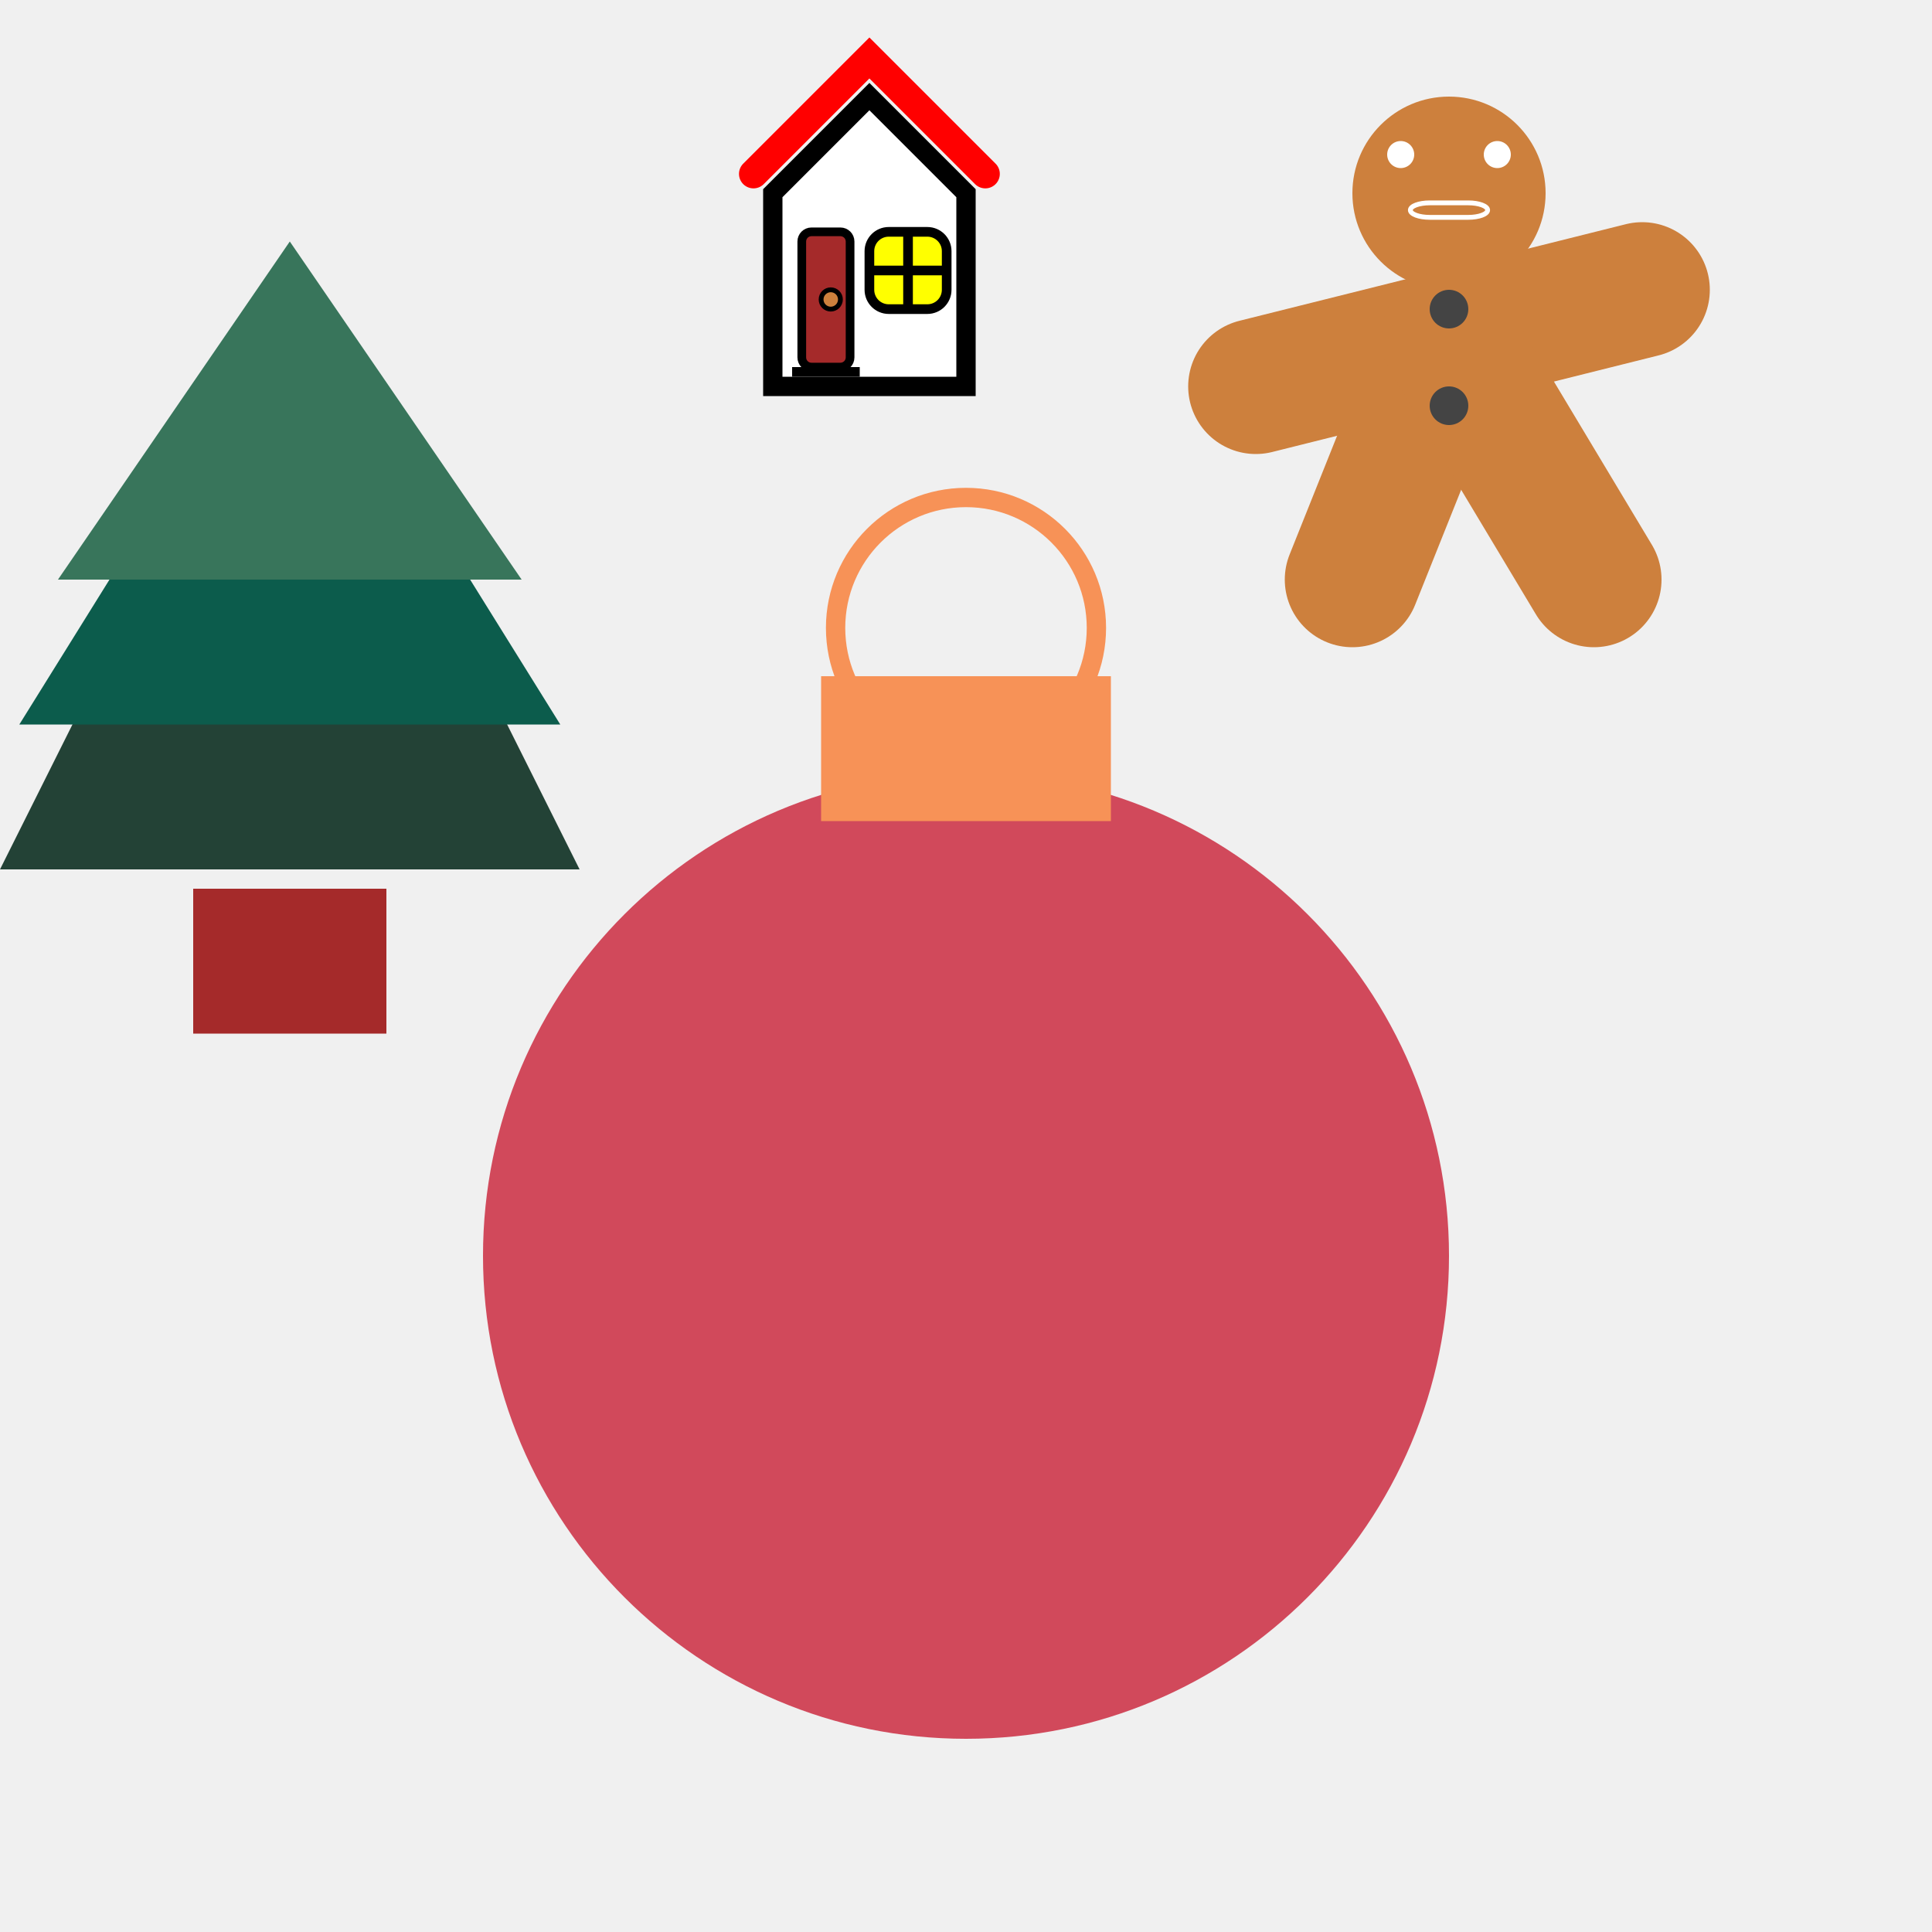
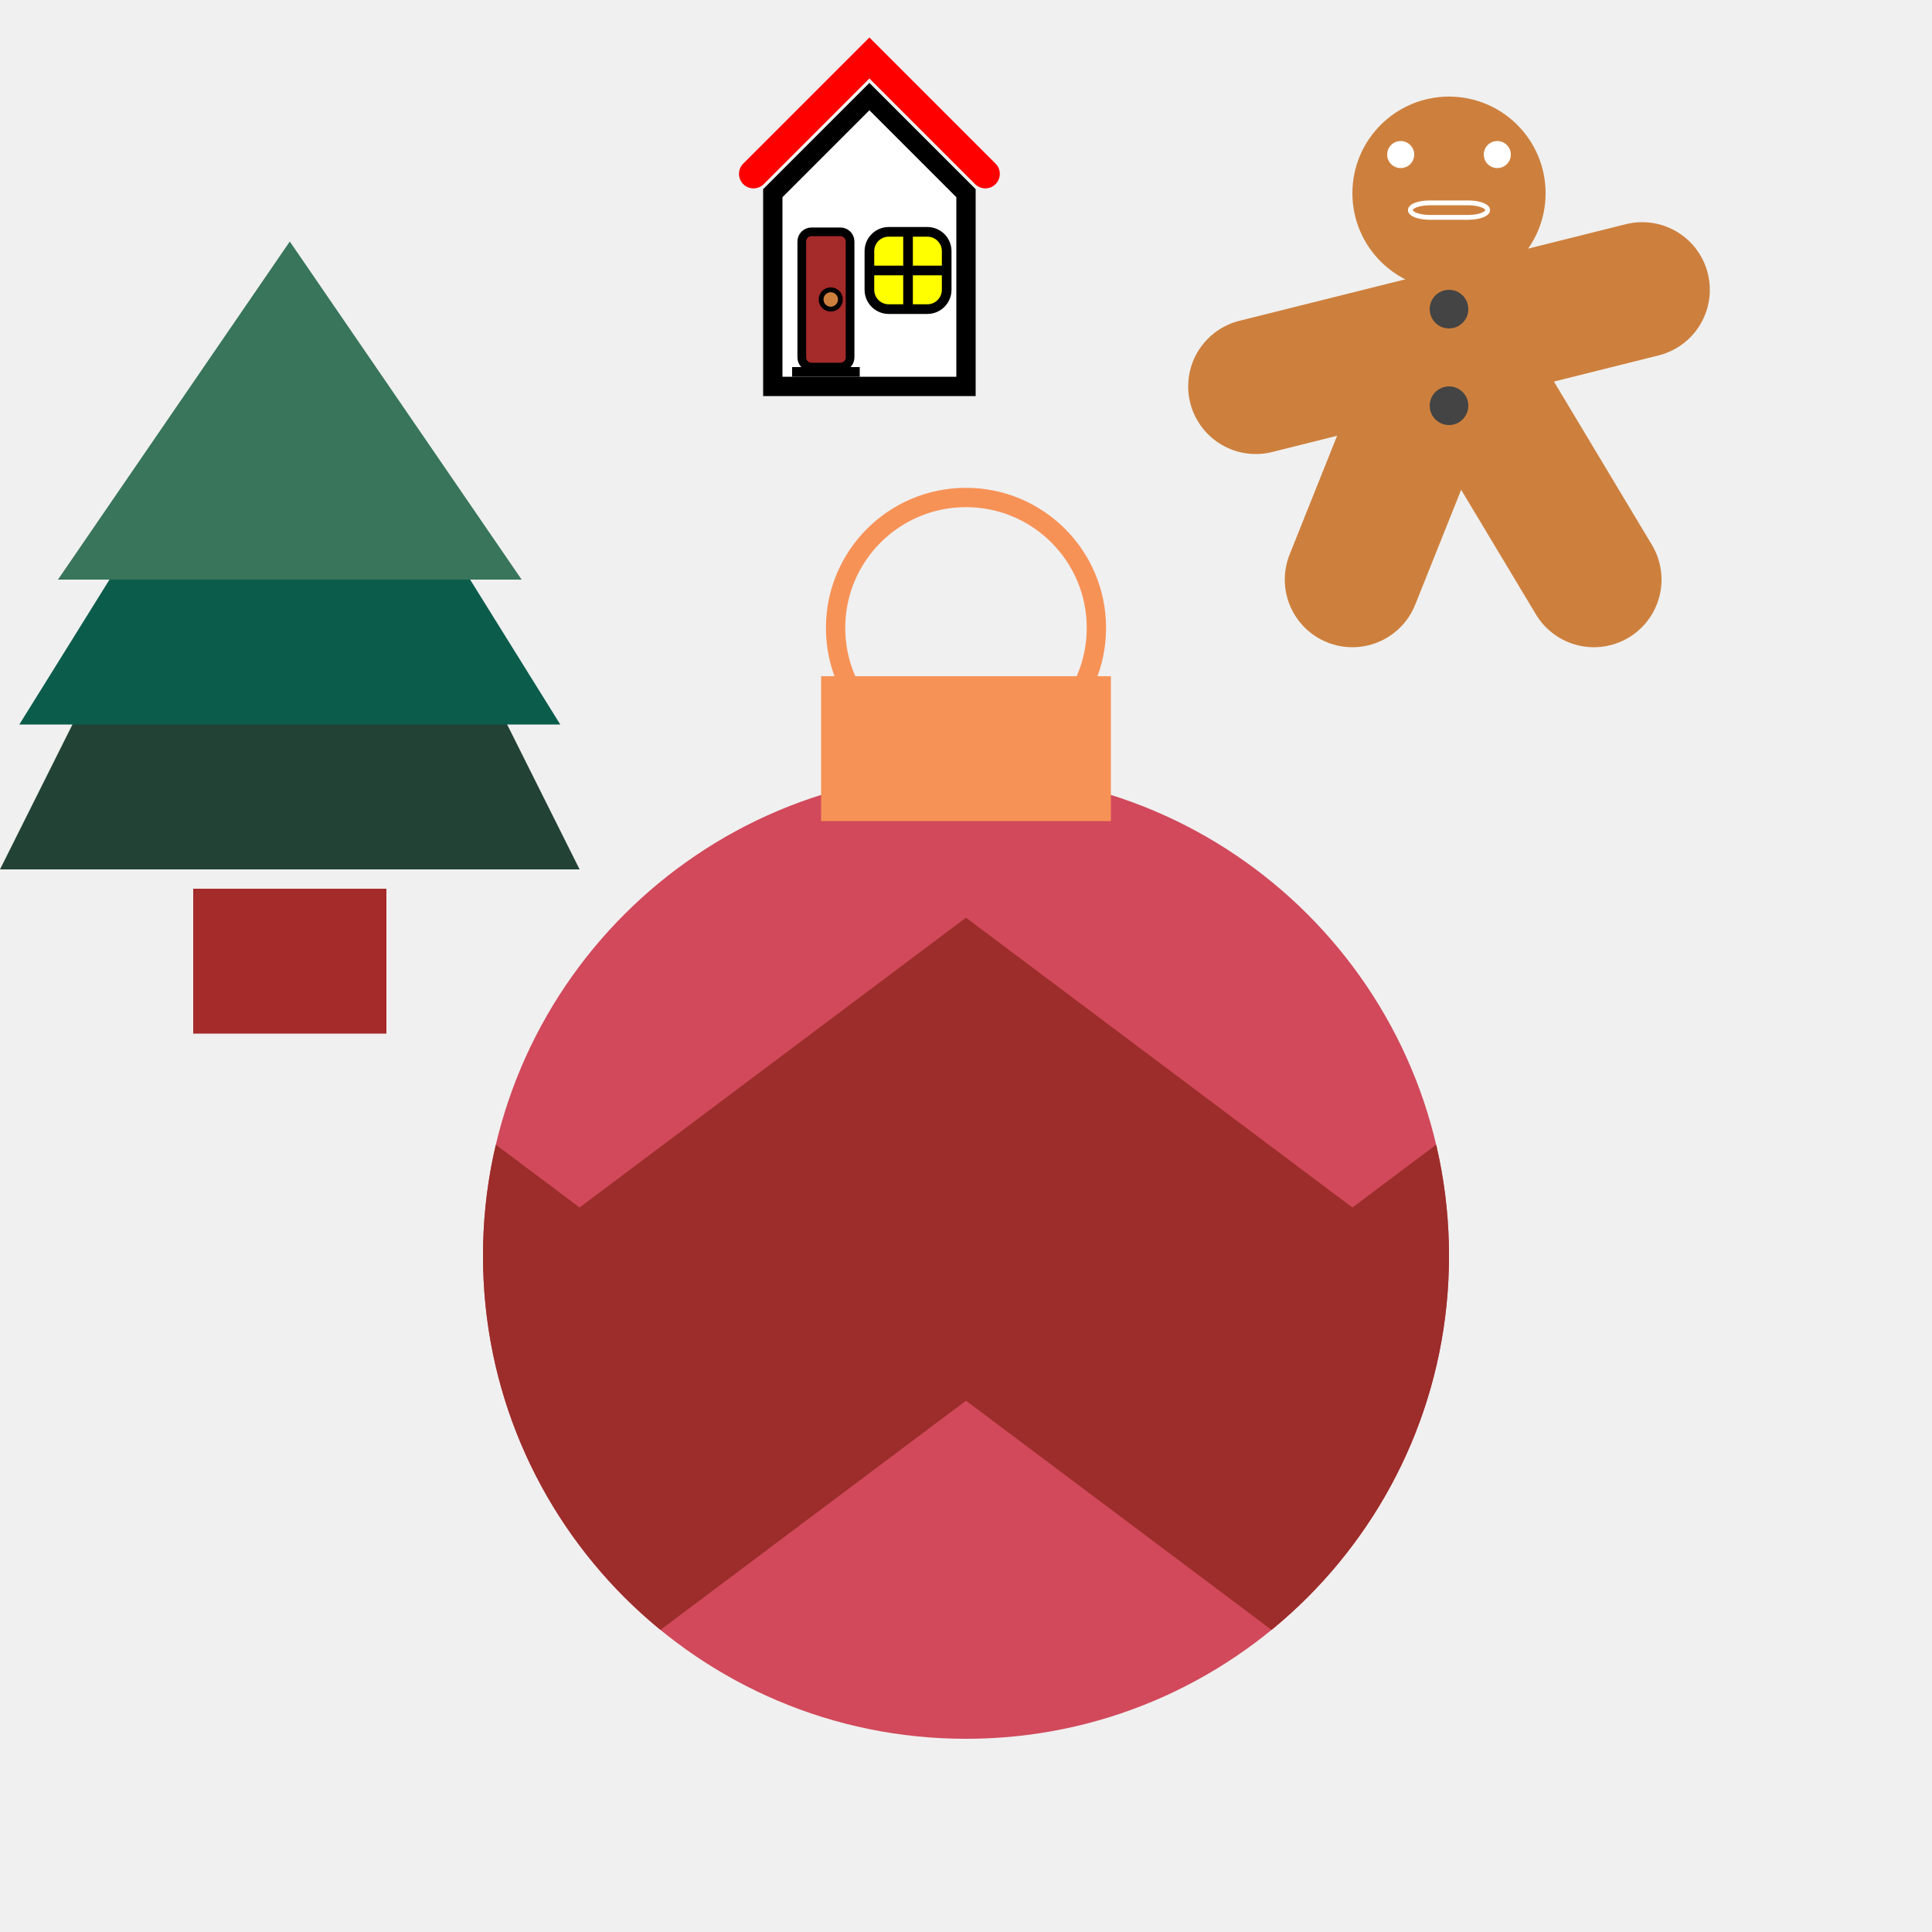
<svg width="100" height="100" viewBox="0 0 100 100">
  <style type="text/css">
        .eye {
            fill: white;
            r:0.7;
        }

        .mouth {
            fill: none;
            stroke: white;
            stroke-width: 0.25px;
        }

        .head {
            fill: #cd803d;
        }

        .button {
            fill: #444;
        }

        .limb {
            stroke: #cd803d;
            stroke-width: 7px;
            stroke-linecap: round;
        }

        .wall {
            stroke: black;
            fill: white
        }
        .roof {
            fill: none;
            stroke: red;
            stroke-width: 1.5px;
            stroke-linecap: round;
        }
        .window {
            fill: yellow;
            stroke: black;
            stroke-width: 0.5px;
        }
        .borders{
            stroke: black;
            stroke-width: 0.5px;
        }
        .door {
            stroke: black;
            stroke-width: 0.45px;
            fill: brown;
        }

        .knob {
            fill: #cd803d;
            stroke: black;
            stroke-width: 0.25px;
        }

        .stair {
            fill: #444;
            stroke: black;
            stroke-width: 0.15px;
        }
    </style>
+   <defs>
+     <clipPath id="ornament-clip-path">
+       <circle cx="50" cy="65" r="25" />
+     </clipPath>
+   </defs>
  <g id="ornament">
    <g id="ornament-loop">
      <circle cx="50" cy="32.5" r="6.75" fill="none" stroke="#F79257" />
    </g>
    <g id="ornament-body">
      <circle cx="50" cy="65" r="25" fill="#D1495B" />
    </g>
    <g id="ornament-cap">
      <rect x="42.5" y="35" width="15" height="7.5" fill="#F79257" />
    </g>
+     <polyline clip-path="url(#ornament-clip-path)" points="10,60 30,75 50,60 70,75 90, 60" fill="none" stroke="#9C2D2A" stroke-width="20" />
  </g>
  <g id="tree">
    <polygon points="0,45 15,15 30,45" fill="#234236" />
    <polygon points="1,37.5 15,15 29,37.5" fill="#0C5C4C" />
    <polygon points="3,30 15,12.5 27,30" fill="#38755B" />
    <rect x="10" y="46" width="10" height="7.5" fill="brown" />
  </g>
  <g id="gingerbread-man">
    <circle class="head" cx="75" cy="10" r="5" />
    <rect class="mouth" x="73" y="10.5" width="4" height="0.75" rx="1" />
    <line class="limb" x1="65" x2="85" y1="20" y2="15" />
    <line class="limb" x1="70" x2="75" y1="30" y2="17.5" />
    <line class="limb" x1="75" x2="82.5" y1="17.5" y2="30" />
    <circle class="eye" cx="72.5" cy="8" />
    <circle class="eye" cx="77.5" cy="8" />
    <circle class="button" cx="75" cy="16" r="1" />
    <circle class="button" cx="75" cy="21" r="1" />
  </g>
  <g id="full-house">
    <polygon class="wall" points="45,5 50,10 50,20 40,20 40,10" />
    <polyline class="roof" points="39,9 45,3 51,9" />
    <rect class="window" width="4" height="4" x="45" y="12" rx="1" />
    <line class="borders" x1="45" x2="49" y1="14" y2="14" />
    <line class="borders" x1="47" x2="47" y1="12" y2="16" />
    <rect class="door" width="2.5" height="7" x="41.5" y="12" rx="0.5" />
    <circle class="knob" cx="43" cy="15.5" r=".5" />
    <rect width="3.5" height="0.5" x="41" y="19" />
  </g>
</svg>
